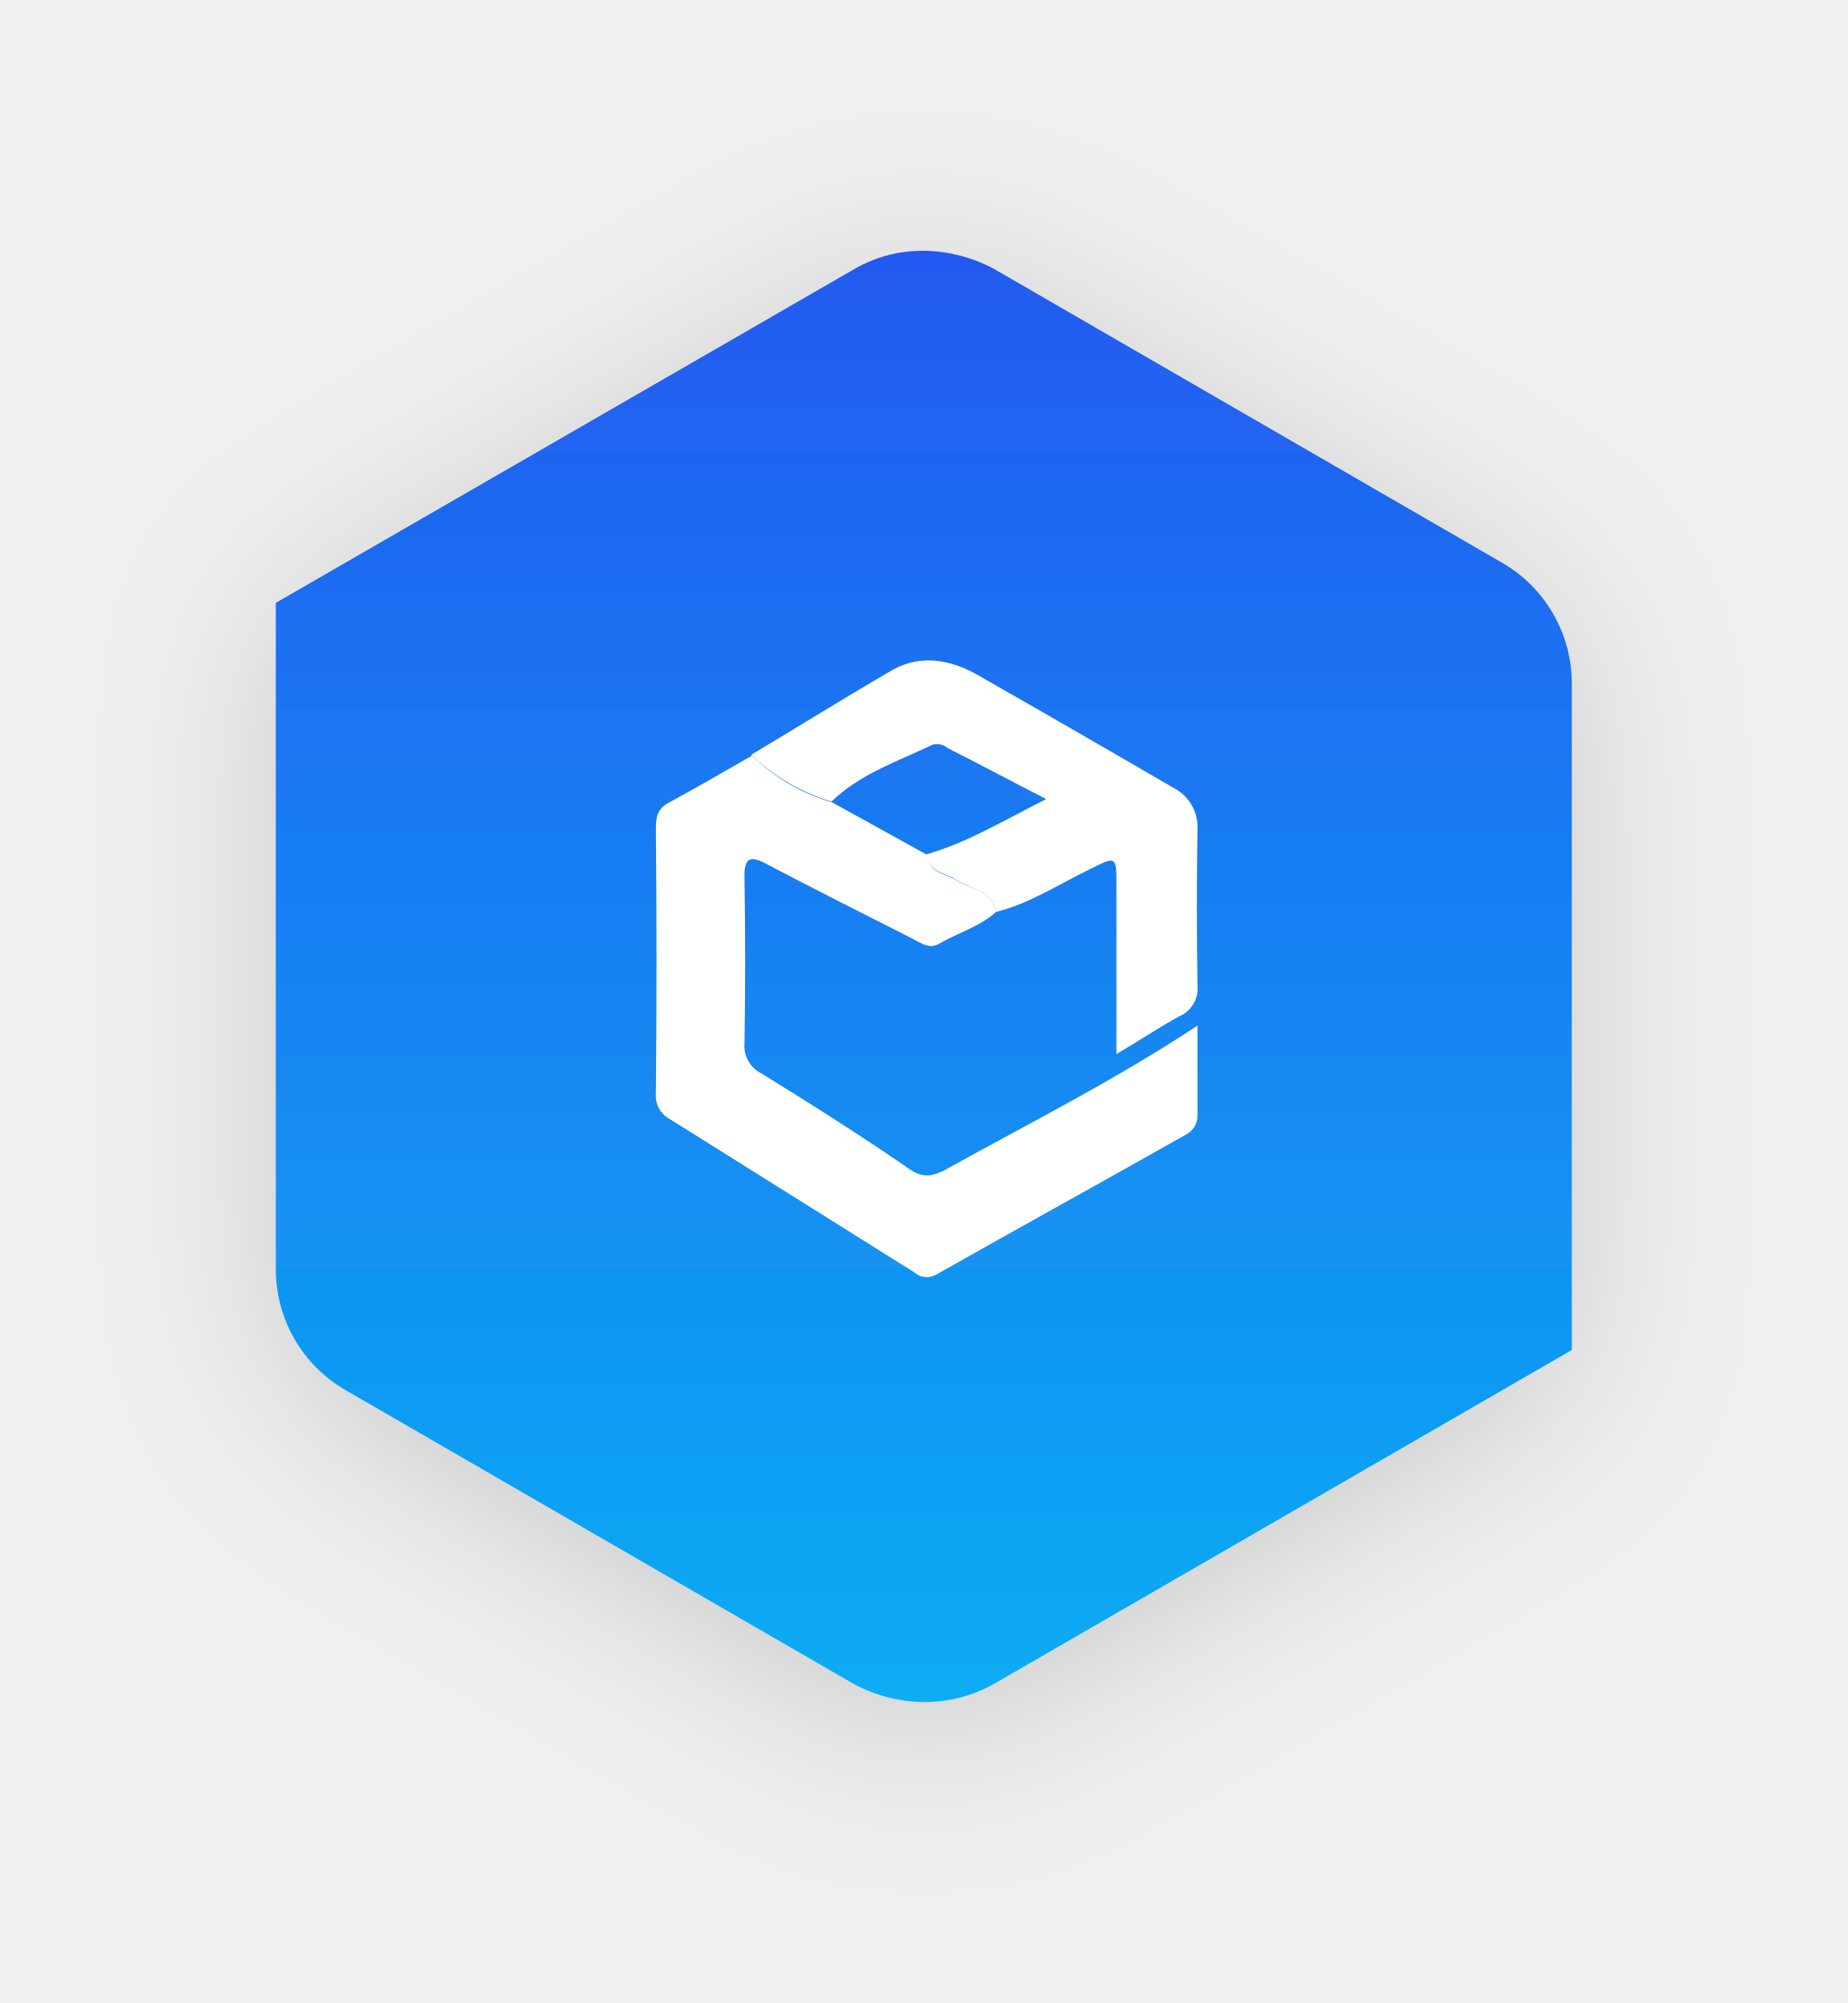
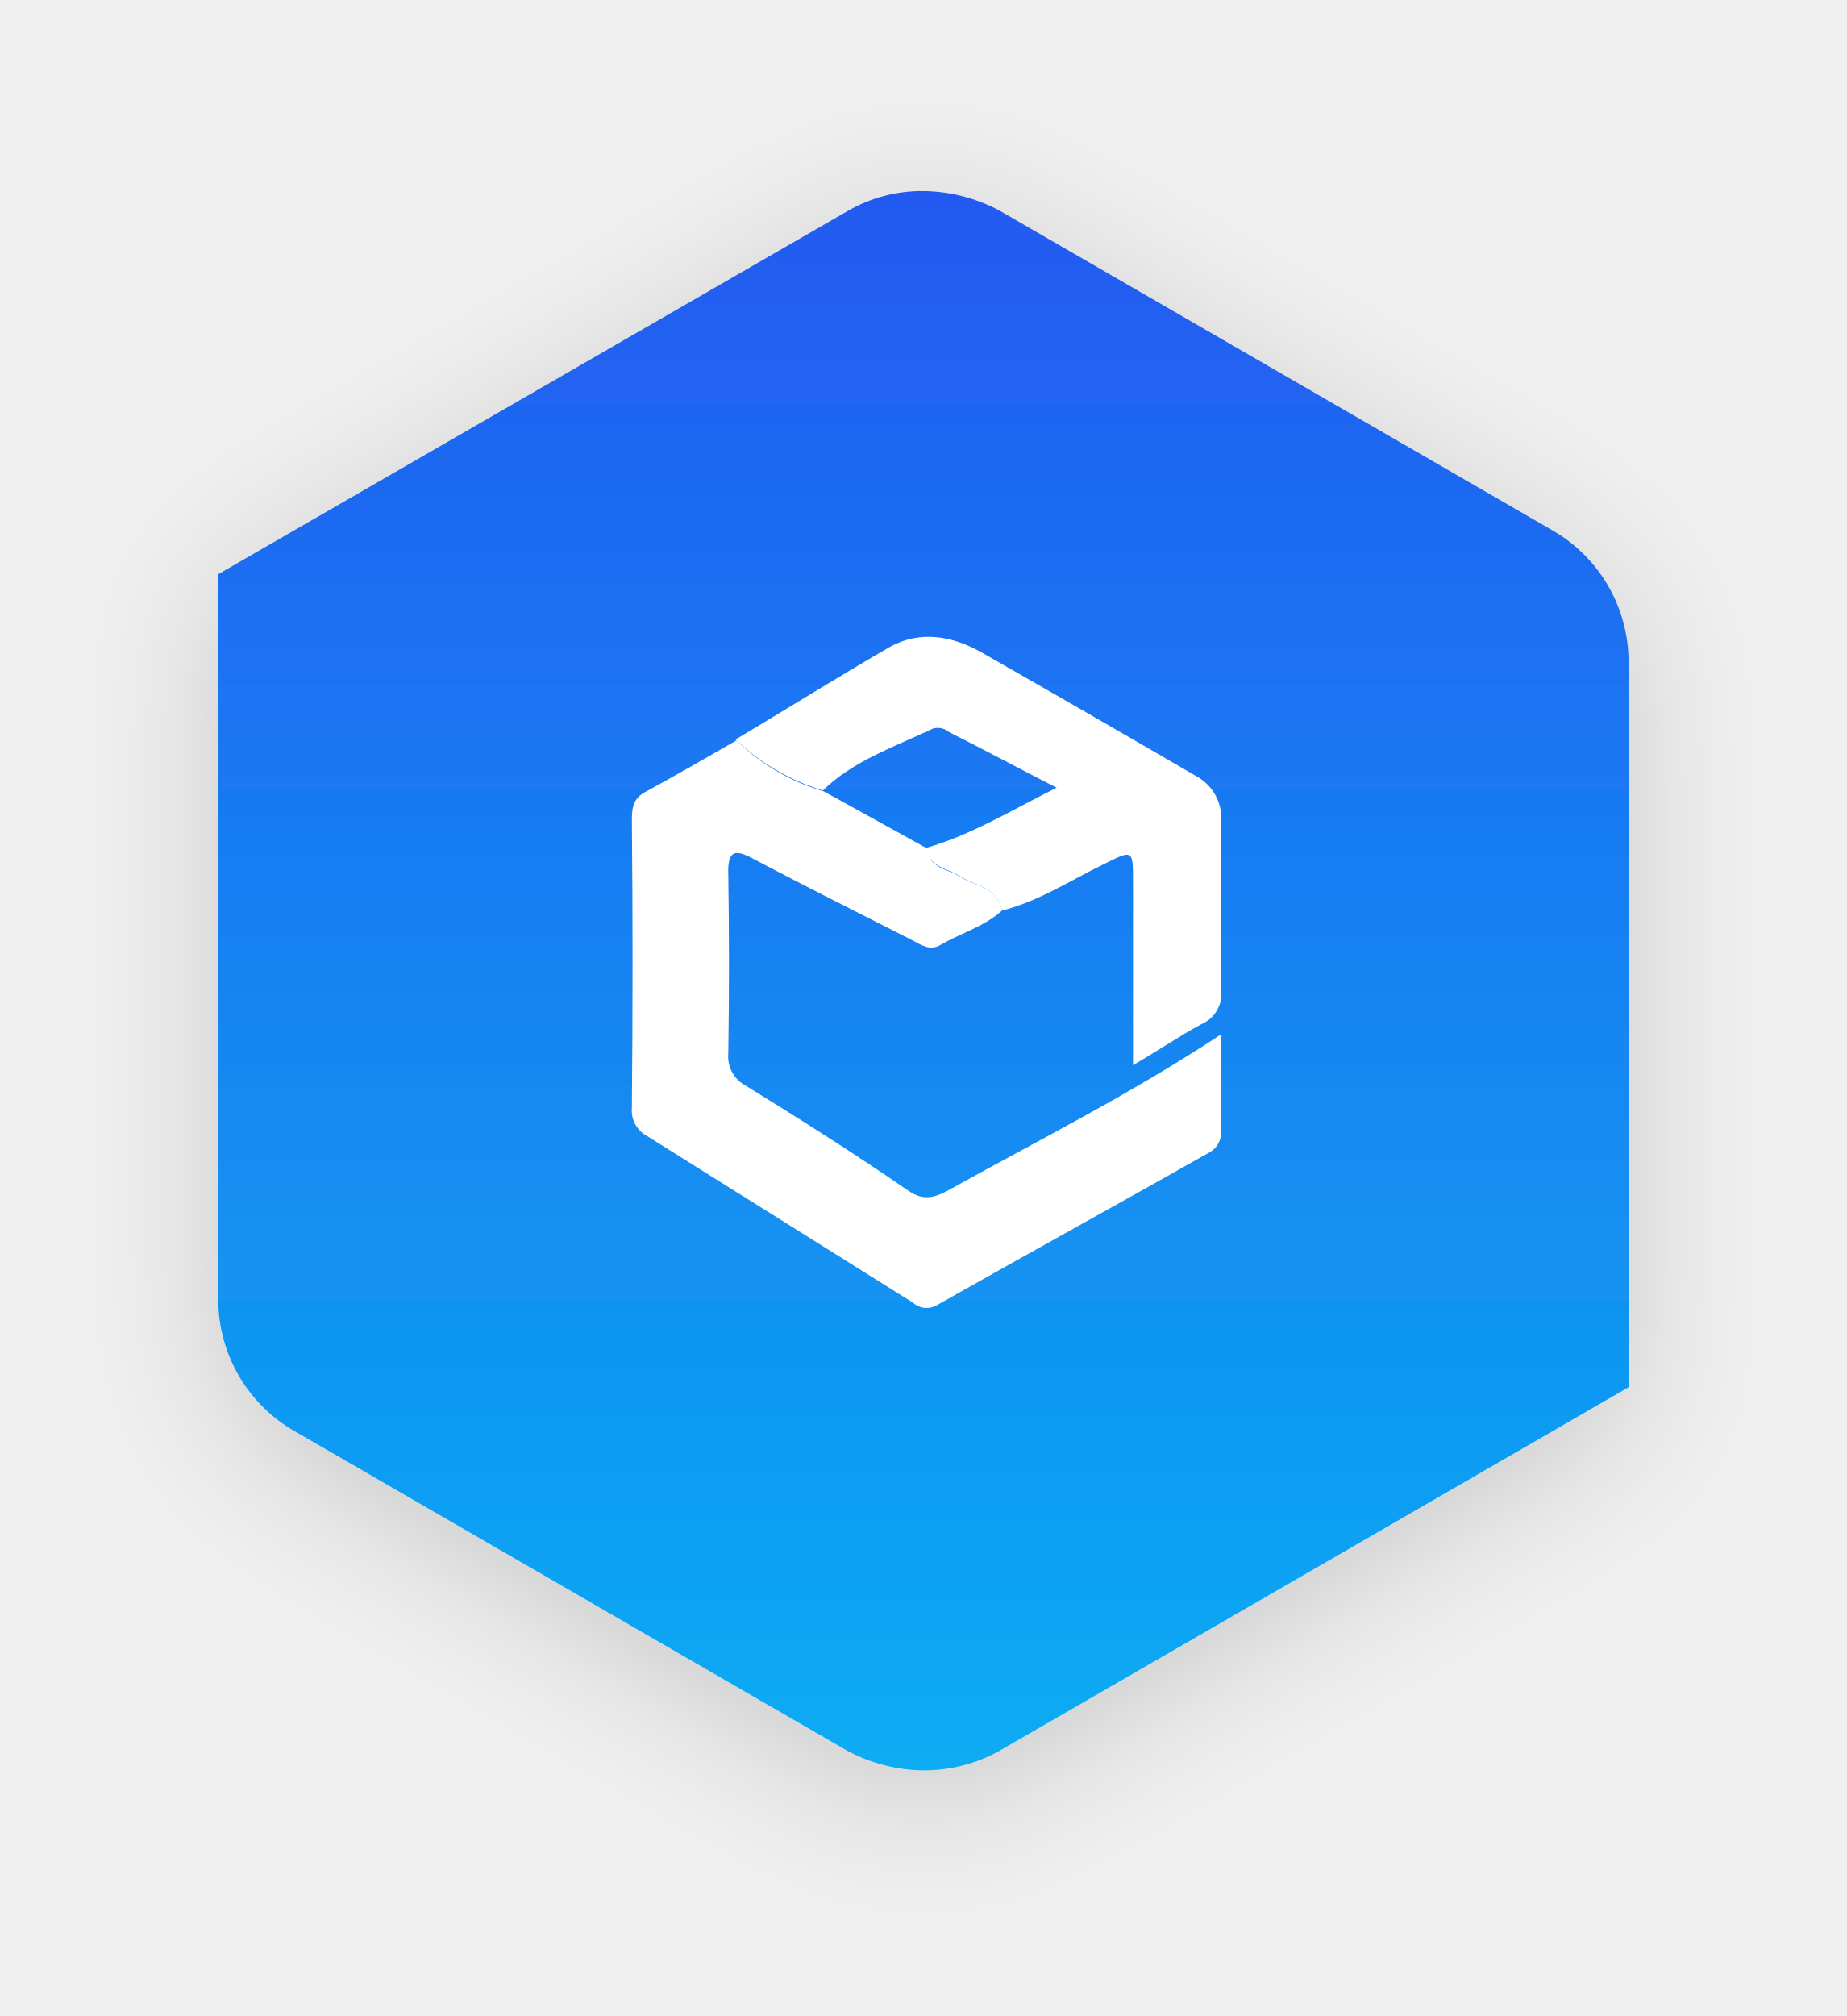
- <svg xmlns="http://www.w3.org/2000/svg" viewBox="0 0 221.062 239.601">
+ <svg xmlns="http://www.w3.org/2000/svg" viewBox="0 0 203.062 221.601">
  <defs>
    <style>
      .cls-1 {
        fill: url(#linear-gradient);
      }

      .cls-2 {
        fill: #fff;
      }

      .cls-3 {
        filter: url(#Path_2995);
      }
    </style>
    <linearGradient id="linear-gradient" x1="0.5" x2="0.5" y2="1" gradientUnits="objectBoundingBox">
      <stop offset="0" stop-color="#2359f1" />
      <stop offset="1" stop-color="#0aadf3" />
    </linearGradient>
-     <filter id="Path_2995" x="0" y="0" width="221.062" height="239.601" filterUnits="userSpaceOnUse">
+     <filter id="Path_2995" x="0" y="0" width="203.062" height="221.601" filterUnits="userSpaceOnUse">
      <feOffset dy="3" input="SourceAlpha" />
-       <feGaussianBlur stdDeviation="11" result="blur" />
+       <feGaussianBlur stdDeviation="8" result="blur" />
      <feFlood flood-opacity="0.161" />
      <feComposite operator="in" in2="blur" />
      <feComposite in="SourceGraphic" />
    </filter>
  </defs>
-   <g id="logo-primary" transform="translate(-572.962 -5373)">
-     <g class="cls-3" transform="matrix(1, 0, 0, 1, 572.96, 5373)">
-       <path id="Path_2995-2" data-name="Path 2995" class="cls-1" d="M77.874,174.1a18.171,18.171,0,0,1-8.354-2.174L8.754,136.794A16.679,16.679,0,0,1,.4,122.375V42.613L69.634,2.674A16.264,16.264,0,0,1,77.988.5a18.171,18.171,0,0,1,8.354,2.174l60.766,35.132a16.679,16.679,0,0,1,8.354,14.419v79.762l-69.12,39.938A16.98,16.98,0,0,1,77.874,174.1Z" transform="translate(32.6 29.5)" />
+   <g id="logo-primary" transform="translate(-581.962 -5382)">
+     <g class="cls-3" transform="matrix(1, 0, 0, 1, 581.96, 5382)">
+       <path id="Path_2995-2" data-name="Path 2995" class="cls-1" d="M77.874,174.1a18.171,18.171,0,0,1-8.354-2.174L8.754,136.794A16.679,16.679,0,0,1,.4,122.375V42.613L69.634,2.674A16.264,16.264,0,0,1,77.988.5a18.171,18.171,0,0,1,8.354,2.174l60.766,35.132a16.679,16.679,0,0,1,8.354,14.419v79.762l-69.12,39.938A16.98,16.98,0,0,1,77.874,174.1Z" transform="translate(23.6 20.5)" />
    </g>
    <g id="Group_2333" data-name="Group 2333" transform="translate(0 0.387)">
      <path id="Path_2997" data-name="Path 2997" class="cls-2" d="M74.8,68.4c-2,1.8-4.6,2.5-6.8,3.8-1.2.7-2.2-.1-3.2-.6-5.7-2.9-11.5-5.8-17.2-8.8-2-1.1-3-1.2-2.9,1.6.1,6.6.1,13.1,0,19.7a3.645,3.645,0,0,0,2,3.6c6,3.7,12,7.5,17.8,11.5,1.6,1.1,2.8.8,4.3,0C78.7,93.7,88.9,88.6,98.9,82V92.8a2.582,2.582,0,0,1-1.5,2.3c-9.9,5.6-19.9,11.1-29.8,16.7a2.233,2.233,0,0,1-2.6-.3c-9.7-6.1-19.5-12.2-29.2-18.3a3.168,3.168,0,0,1-1.7-3.1c.1-10.6.1-21.1,0-31.7,0-1.4.2-2.4,1.6-3.1,3.3-1.8,6.6-3.7,9.9-5.6a22.775,22.775,0,0,0,9.6,5.6l11.4,6.3c.1,2.2,2.3,2.2,3.6,3.1C71.8,65.7,74.3,65.8,74.8,68.4Z" transform="translate(617.336 5413.3)" />
      <path id="Path_2996" data-name="Path 2996" class="cls-2" d="M74.8,68.4c-.5-2.6-3-2.7-4.7-3.8-1.3-.9-3.4-.9-3.6-3.1,4.9-1.4,9.3-4.1,14.3-6.6-4.3-2.2-8-4.2-11.8-6.1a1.918,1.918,0,0,0-1.8-.4c-4.2,2-8.7,3.5-12.1,6.8a23.867,23.867,0,0,1-9.6-5.6c5.7-3.4,11.3-6.9,17-10.2,3.3-1.8,6.8-1.2,10,.6,7.9,4.5,15.7,9,23.6,13.6a5.247,5.247,0,0,1,2.8,4.9c-.1,6.2-.1,12.5,0,18.7a3.628,3.628,0,0,1-2.2,3.7c-2.4,1.3-4.6,2.8-7.5,4.5V65.3c0-3.7,0-3.6-3.4-1.9C82.3,65.1,78.8,67.4,74.8,68.4Z" transform="translate(617.336 5413.3)" />
    </g>
  </g>
</svg>
